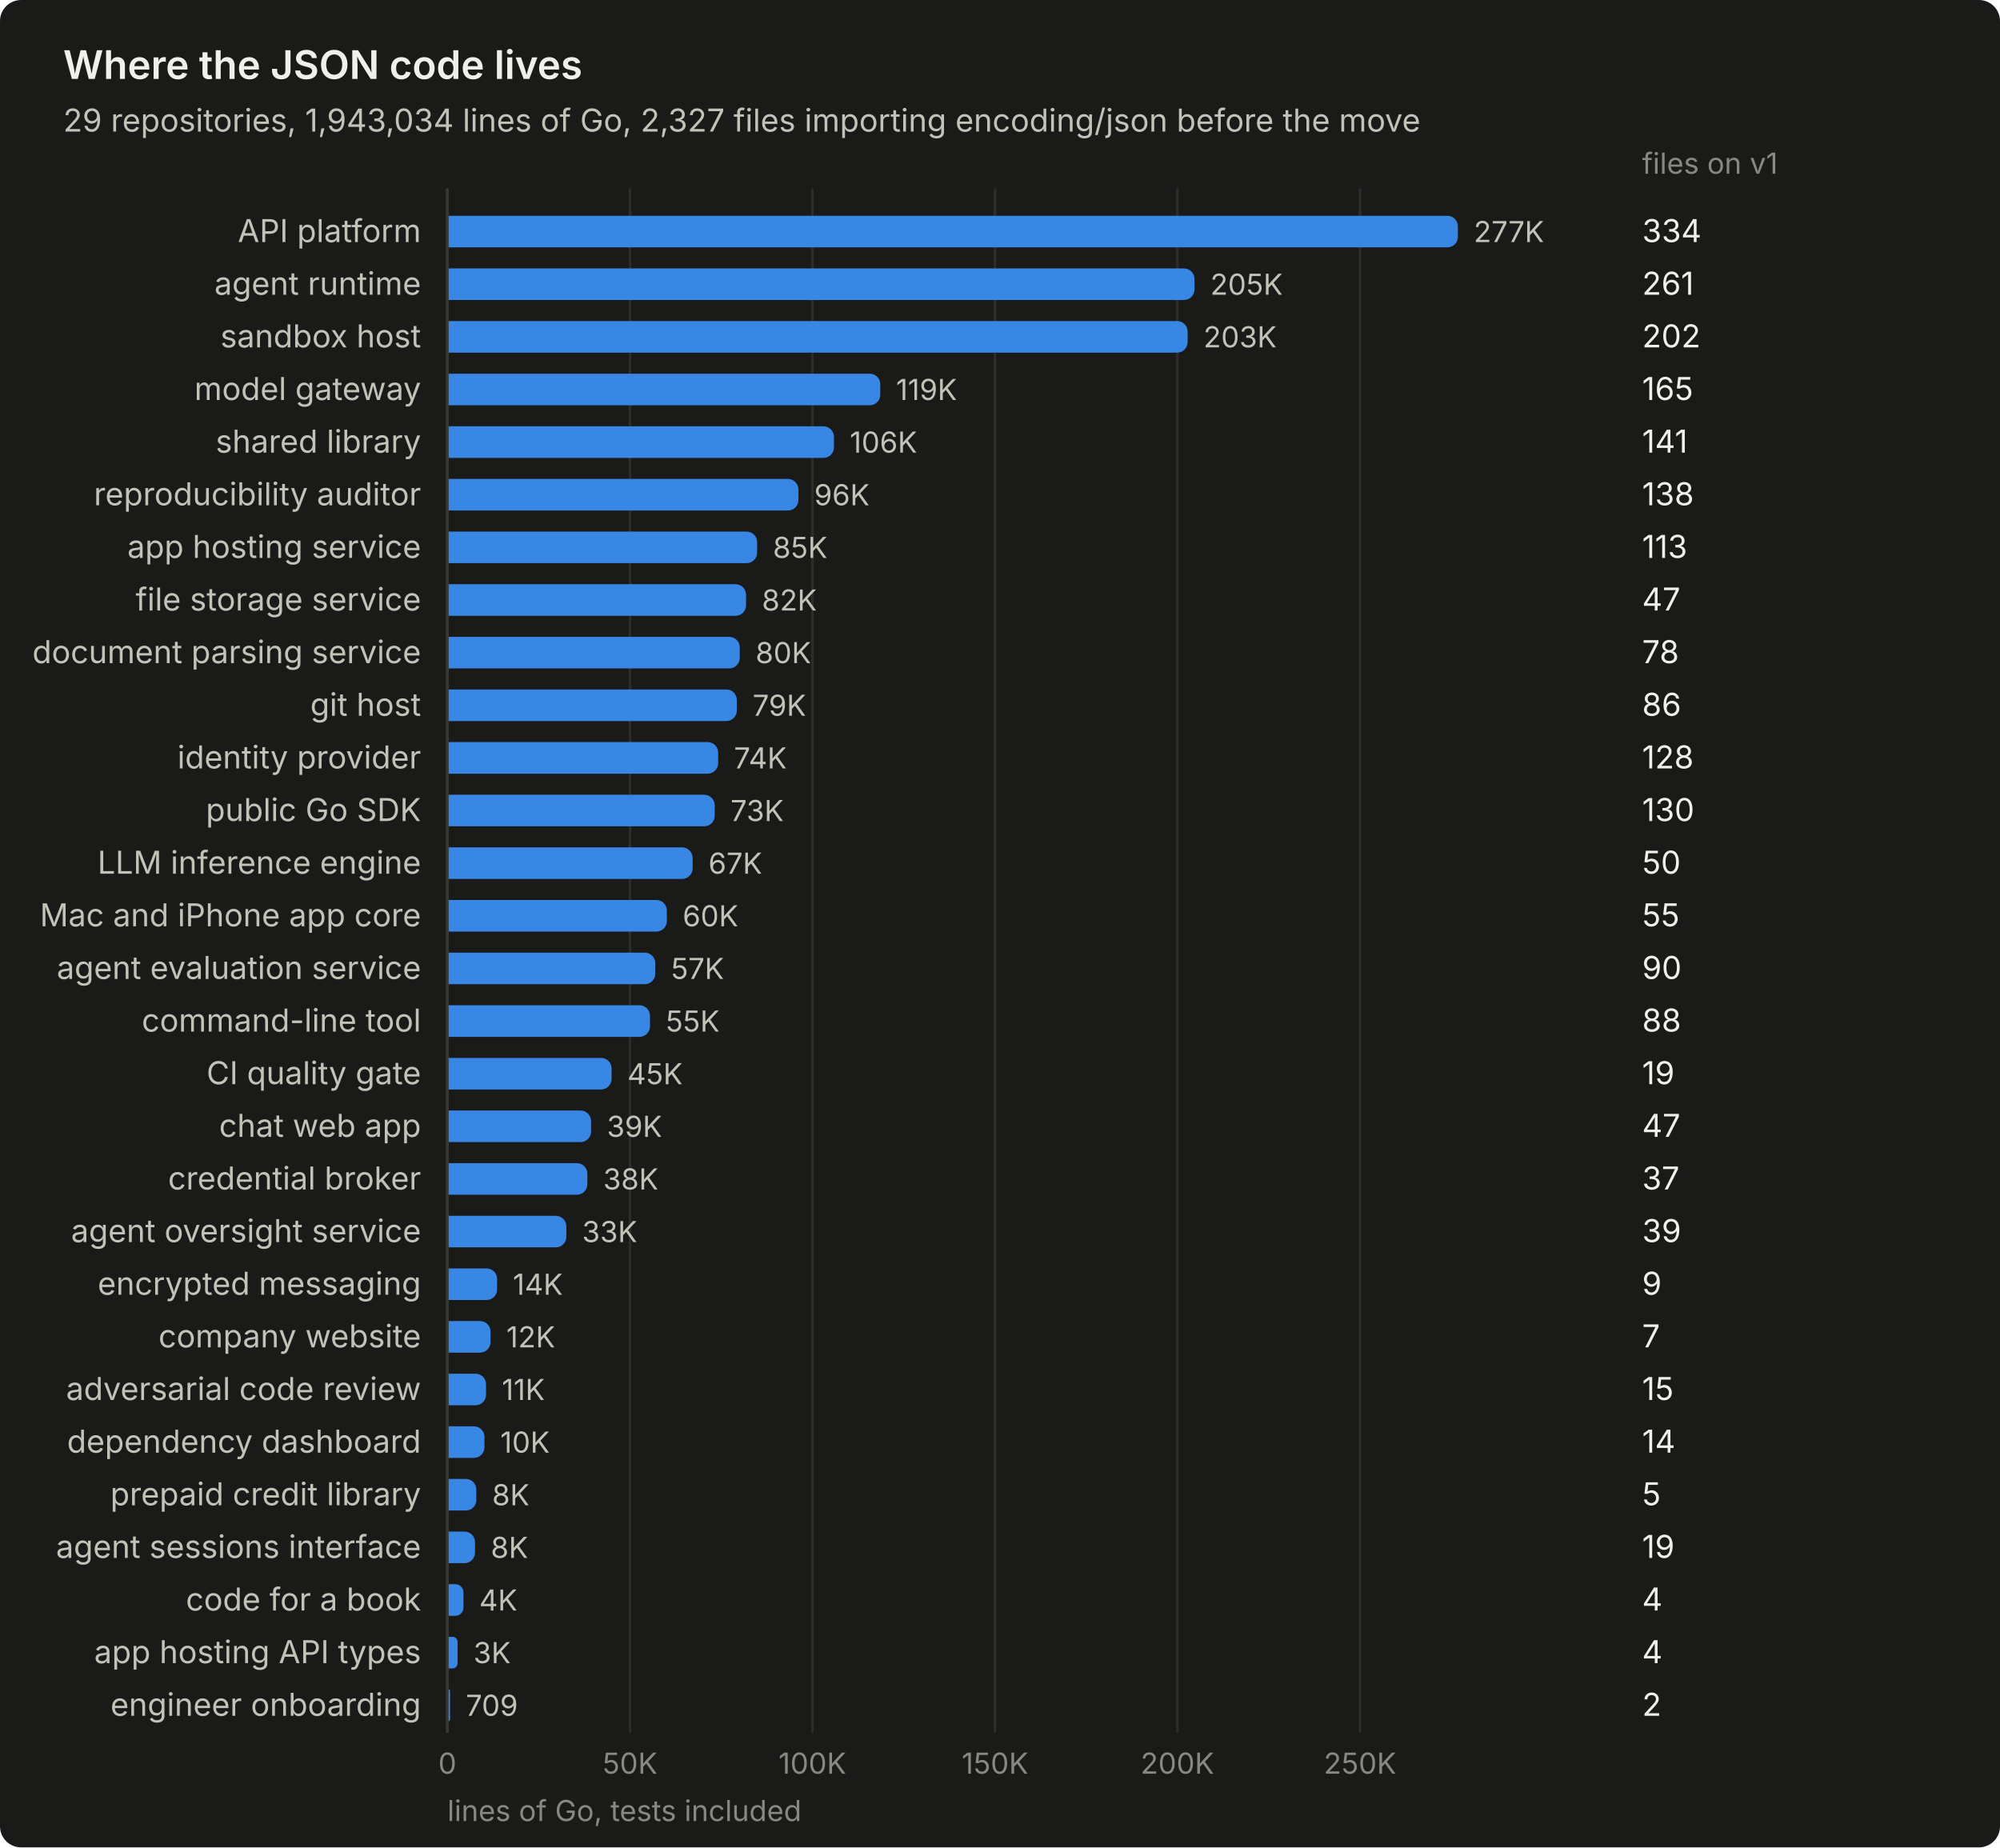
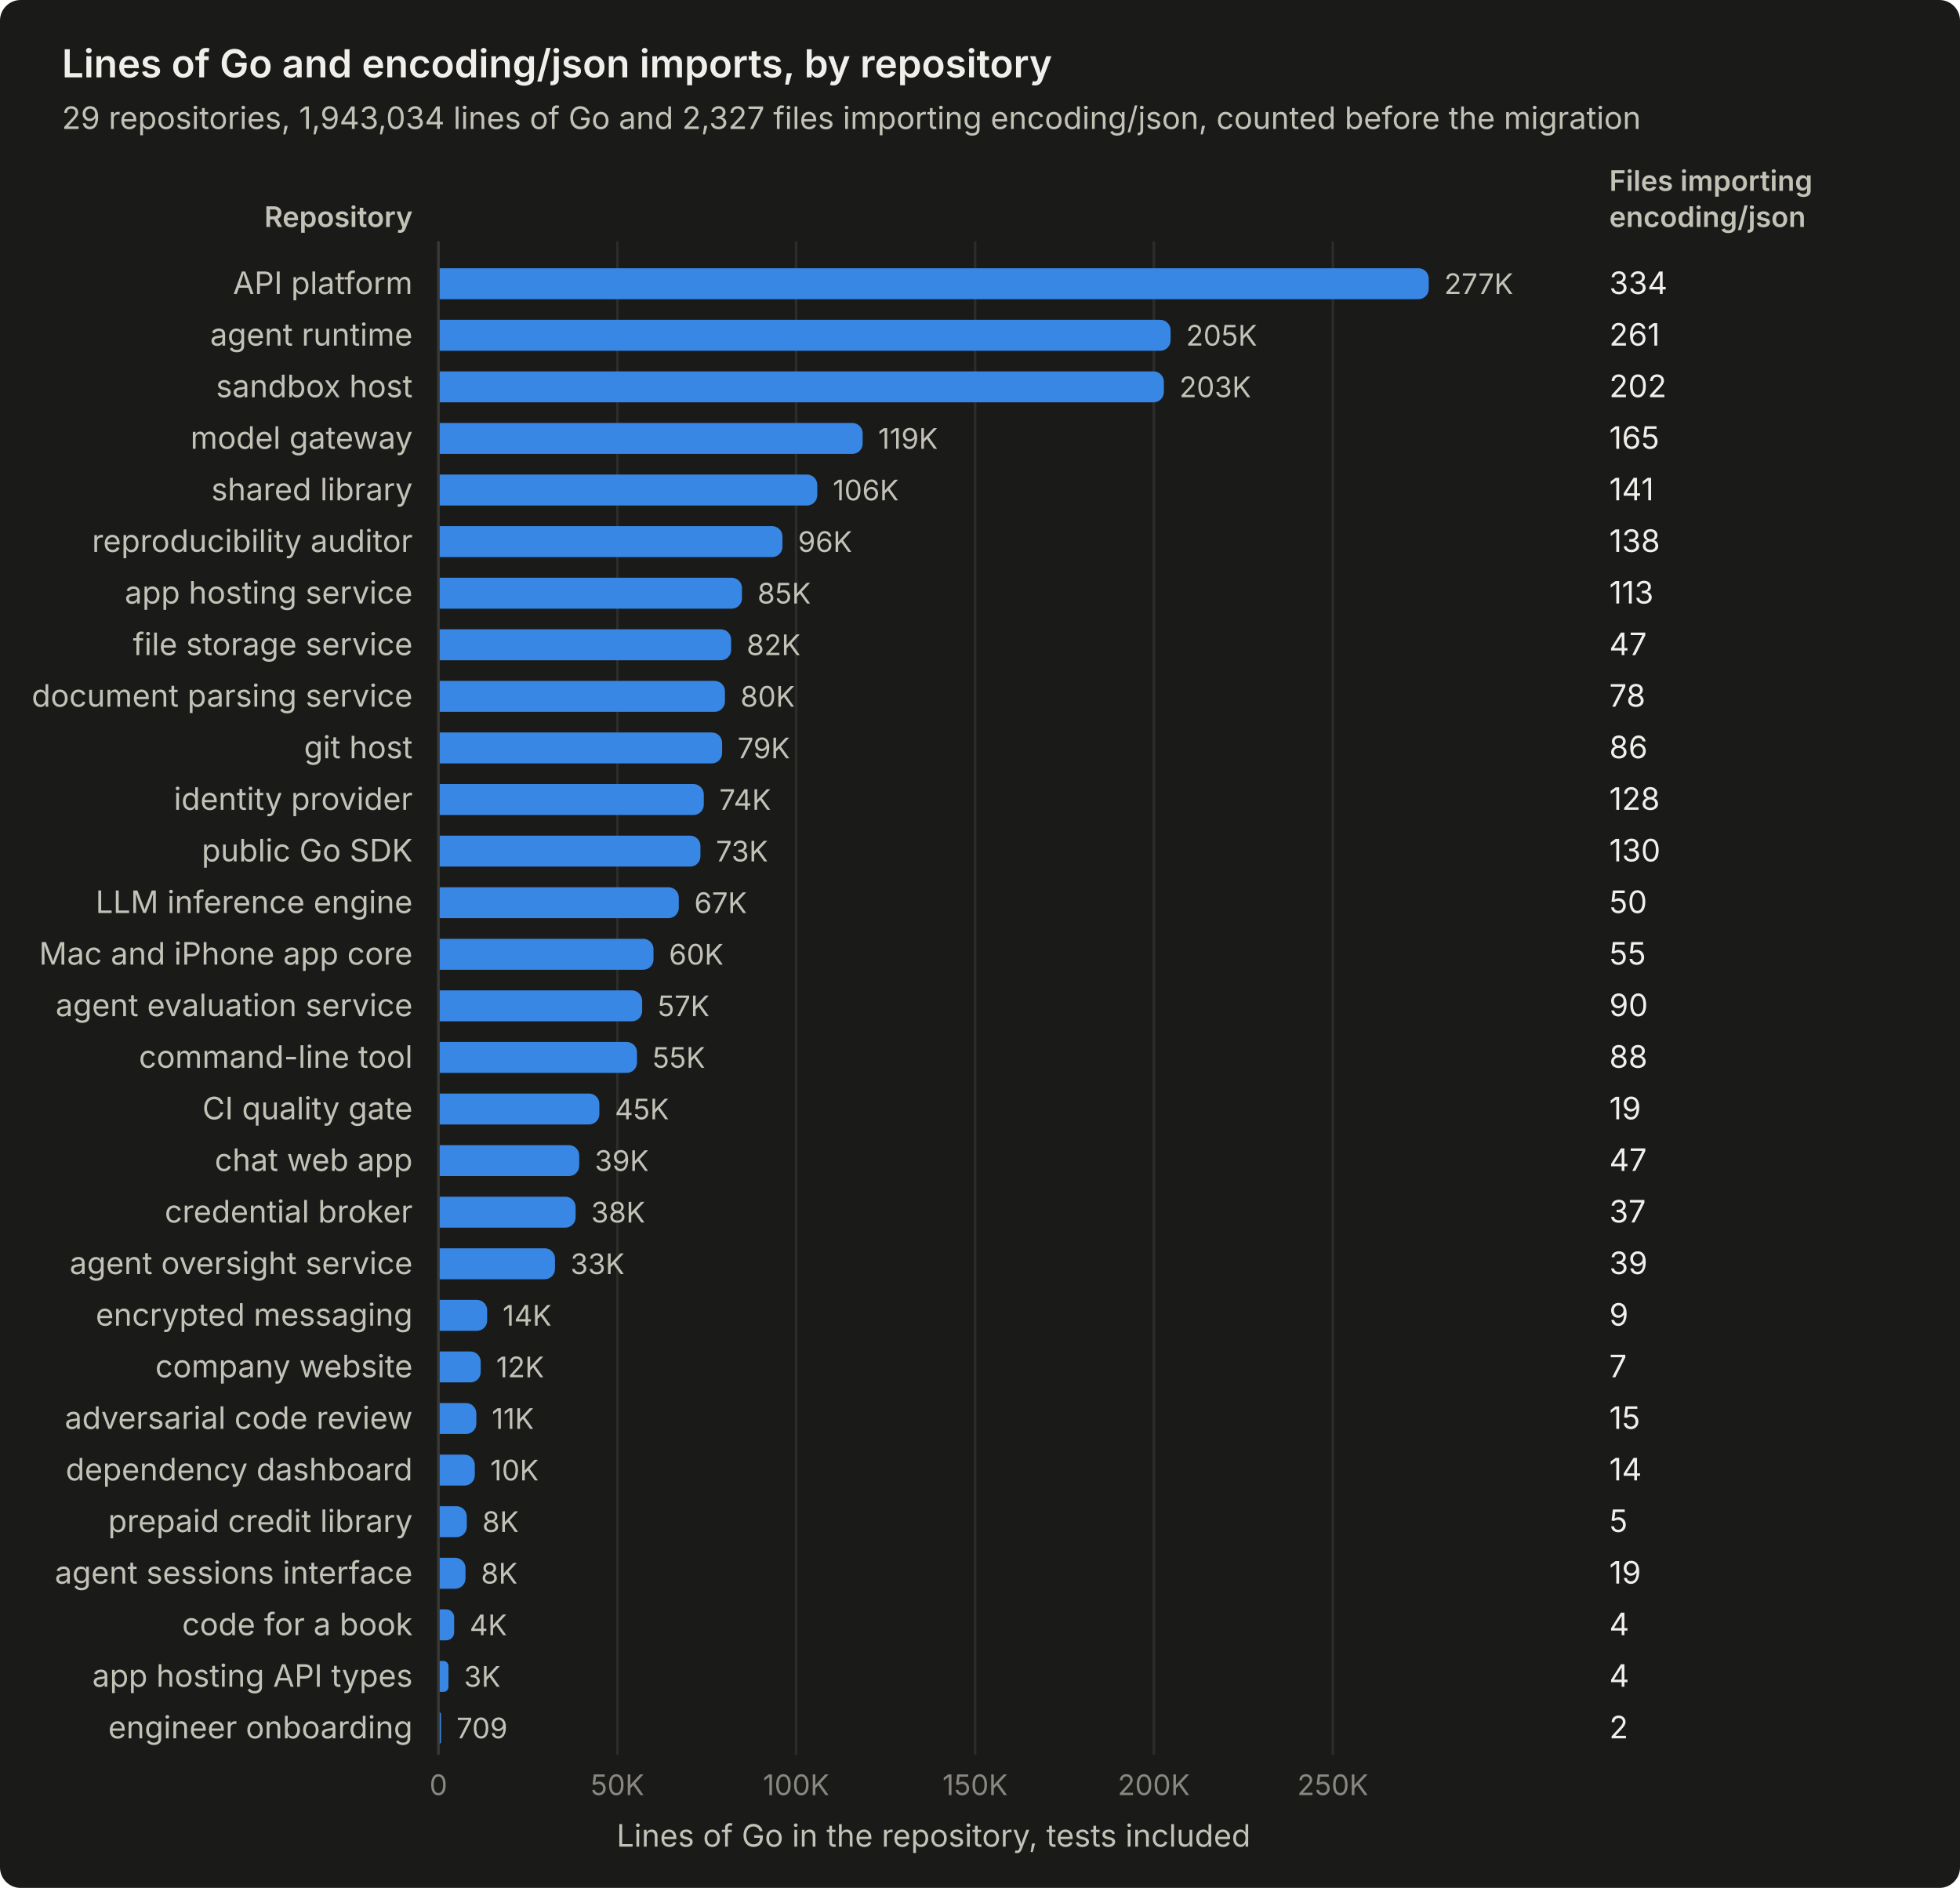
- <svg xmlns="http://www.w3.org/2000/svg" viewBox="0 0 760 702" width="760" height="702" font-family="system-ui, -apple-system, &quot;Segoe UI&quot;, sans-serif" role="img">
-   <rect width="760" height="702" rx="8" fill="#1a1a19" />
-   <text x="24.0" y="30.0" font-size="15" fill="#f0efec" text-anchor="start" font-weight="600">Where the JSON code lives</text>
-   <text x="24.0" y="50.0" font-size="12" fill="#c3c2b7" text-anchor="start" font-weight="400">29 repositories, 1,943,034 lines of Go, 2,327 files importing encoding/json before the move</text>
-   <line x1="170.0" y1="72.0" x2="170.0" y2="658.0" stroke="#2c2c2a" stroke-width="1" stroke-linecap="round" />
-   <text x="170.0" y="674.0" font-size="11" fill="#898781" text-anchor="middle" font-variant-numeric="tabular-nums">0</text>
-   <line x1="239.4" y1="72.0" x2="239.4" y2="658.0" stroke="#2c2c2a" stroke-width="1" stroke-linecap="round" />
-   <text x="239.4" y="674.0" font-size="11" fill="#898781" text-anchor="middle" font-variant-numeric="tabular-nums">50K</text>
-   <line x1="308.7" y1="72.0" x2="308.7" y2="658.0" stroke="#2c2c2a" stroke-width="1" stroke-linecap="round" />
-   <text x="308.7" y="674.0" font-size="11" fill="#898781" text-anchor="middle" font-variant-numeric="tabular-nums">100K</text>
-   <line x1="378.1" y1="72.0" x2="378.1" y2="658.0" stroke="#2c2c2a" stroke-width="1" stroke-linecap="round" />
-   <text x="378.1" y="674.0" font-size="11" fill="#898781" text-anchor="middle" font-variant-numeric="tabular-nums">150K</text>
-   <line x1="447.4" y1="72.0" x2="447.4" y2="658.0" stroke="#2c2c2a" stroke-width="1" stroke-linecap="round" />
-   <text x="447.4" y="674.0" font-size="11" fill="#898781" text-anchor="middle" font-variant-numeric="tabular-nums">200K</text>
-   <line x1="516.8" y1="72.0" x2="516.8" y2="658.0" stroke="#2c2c2a" stroke-width="1" stroke-linecap="round" />
-   <text x="516.8" y="674.0" font-size="11" fill="#898781" text-anchor="middle" font-variant-numeric="tabular-nums">250K</text>
-   <text x="624.0" y="66.0" font-size="11" fill="#898781" text-anchor="start" font-weight="400">files on v1</text>
-   <text x="160.0" y="92.0" font-size="12" fill="#c3c2b7" text-anchor="end" font-weight="400">API platform</text>
-   <path d="M170.0 82.0 H550.0 A4 4 0 0 1 554.0 86.0 V90.0 A4 4 0 0 1 550.0 94.0 H170.0 Z" fill="#3987e5" />
-   <text x="560.0" y="92.0" font-size="11" fill="#c3c2b7" text-anchor="start" font-weight="400">277K</text>
-   <text x="624.0" y="92.0" font-size="12" fill="#f0efec" text-anchor="start" font-weight="400">334</text>
-   <text x="160.0" y="112.0" font-size="12" fill="#c3c2b7" text-anchor="end" font-weight="400">agent runtime</text>
-   <path d="M170.0 102.0 H449.9 A4 4 0 0 1 453.9 106.0 V110.0 A4 4 0 0 1 449.9 114.0 H170.0 Z" fill="#3987e5" />
-   <text x="459.9" y="112.0" font-size="11" fill="#c3c2b7" text-anchor="start" font-weight="400">205K</text>
-   <text x="624.0" y="112.0" font-size="12" fill="#f0efec" text-anchor="start" font-weight="400">261</text>
-   <text x="160.0" y="132.0" font-size="12" fill="#c3c2b7" text-anchor="end" font-weight="400">sandbox host</text>
-   <path d="M170.0 122.0 H447.3 A4 4 0 0 1 451.3 126.0 V130.0 A4 4 0 0 1 447.3 134.0 H170.0 Z" fill="#3987e5" />
-   <text x="457.3" y="132.0" font-size="11" fill="#c3c2b7" text-anchor="start" font-weight="400">203K</text>
-   <text x="624.0" y="132.0" font-size="12" fill="#f0efec" text-anchor="start" font-weight="400">202</text>
-   <text x="160.0" y="152.0" font-size="12" fill="#c3c2b7" text-anchor="end" font-weight="400">model gateway</text>
-   <path d="M170.0 142.0 H330.5 A4 4 0 0 1 334.5 146.0 V150.0 A4 4 0 0 1 330.5 154.0 H170.0 Z" fill="#3987e5" />
-   <text x="340.5" y="152.0" font-size="11" fill="#c3c2b7" text-anchor="start" font-weight="400">119K</text>
-   <text x="624.0" y="152.0" font-size="12" fill="#f0efec" text-anchor="start" font-weight="400">165</text>
-   <text x="160.0" y="172.0" font-size="12" fill="#c3c2b7" text-anchor="end" font-weight="400">shared library</text>
-   <path d="M170.0 162.0 H312.9 A4 4 0 0 1 316.9 166.0 V170.0 A4 4 0 0 1 312.9 174.0 H170.0 Z" fill="#3987e5" />
-   <text x="322.9" y="172.0" font-size="11" fill="#c3c2b7" text-anchor="start" font-weight="400">106K</text>
-   <text x="624.0" y="172.0" font-size="12" fill="#f0efec" text-anchor="start" font-weight="400">141</text>
-   <text x="160.0" y="192.0" font-size="12" fill="#c3c2b7" text-anchor="end" font-weight="400">reproducibility auditor</text>
-   <path d="M170.0 182.0 H299.4 A4 4 0 0 1 303.4 186.0 V190.0 A4 4 0 0 1 299.4 194.0 H170.0 Z" fill="#3987e5" />
-   <text x="309.4" y="192.0" font-size="11" fill="#c3c2b7" text-anchor="start" font-weight="400">96K</text>
-   <text x="624.0" y="192.0" font-size="12" fill="#f0efec" text-anchor="start" font-weight="400">138</text>
-   <text x="160.0" y="212.0" font-size="12" fill="#c3c2b7" text-anchor="end" font-weight="400">app hosting service</text>
-   <path d="M170.0 202.0 H283.7 A4 4 0 0 1 287.7 206.0 V210.0 A4 4 0 0 1 283.7 214.0 H170.0 Z" fill="#3987e5" />
-   <text x="293.7" y="212.0" font-size="11" fill="#c3c2b7" text-anchor="start" font-weight="400">85K</text>
-   <text x="624.0" y="212.0" font-size="12" fill="#f0efec" text-anchor="start" font-weight="400">113</text>
-   <text x="160.0" y="232.0" font-size="12" fill="#c3c2b7" text-anchor="end" font-weight="400">file storage service</text>
-   <path d="M170.0 222.0 H279.5 A4 4 0 0 1 283.5 226.0 V230.0 A4 4 0 0 1 279.5 234.0 H170.0 Z" fill="#3987e5" />
-   <text x="289.5" y="232.0" font-size="11" fill="#c3c2b7" text-anchor="start" font-weight="400">82K</text>
-   <text x="624.0" y="232.0" font-size="12" fill="#f0efec" text-anchor="start" font-weight="400">47</text>
-   <text x="160.0" y="252.0" font-size="12" fill="#c3c2b7" text-anchor="end" font-weight="400">document parsing service</text>
-   <path d="M170.0 242.0 H277.1 A4 4 0 0 1 281.1 246.0 V250.0 A4 4 0 0 1 277.1 254.0 H170.0 Z" fill="#3987e5" />
-   <text x="287.1" y="252.0" font-size="11" fill="#c3c2b7" text-anchor="start" font-weight="400">80K</text>
-   <text x="624.0" y="252.0" font-size="12" fill="#f0efec" text-anchor="start" font-weight="400">78</text>
-   <text x="160.0" y="272.0" font-size="12" fill="#c3c2b7" text-anchor="end" font-weight="400">git host</text>
-   <path d="M170.0 262.0 H276.0 A4 4 0 0 1 280.0 266.0 V270.0 A4 4 0 0 1 276.0 274.0 H170.0 Z" fill="#3987e5" />
-   <text x="286.0" y="272.0" font-size="11" fill="#c3c2b7" text-anchor="start" font-weight="400">79K</text>
-   <text x="624.0" y="272.0" font-size="12" fill="#f0efec" text-anchor="start" font-weight="400">86</text>
-   <text x="160.0" y="292.0" font-size="12" fill="#c3c2b7" text-anchor="end" font-weight="400">identity provider</text>
-   <path d="M170.0 282.0 H268.9 A4 4 0 0 1 272.9 286.0 V290.0 A4 4 0 0 1 268.9 294.0 H170.0 Z" fill="#3987e5" />
-   <text x="278.9" y="292.0" font-size="11" fill="#c3c2b7" text-anchor="start" font-weight="400">74K</text>
-   <text x="624.0" y="292.0" font-size="12" fill="#f0efec" text-anchor="start" font-weight="400">128</text>
-   <text x="160.0" y="312.0" font-size="12" fill="#c3c2b7" text-anchor="end" font-weight="400">public Go SDK</text>
-   <path d="M170.0 302.0 H267.6 A4 4 0 0 1 271.6 306.0 V310.0 A4 4 0 0 1 267.6 314.0 H170.0 Z" fill="#3987e5" />
-   <text x="277.6" y="312.0" font-size="11" fill="#c3c2b7" text-anchor="start" font-weight="400">73K</text>
-   <text x="624.0" y="312.0" font-size="12" fill="#f0efec" text-anchor="start" font-weight="400">130</text>
-   <text x="160.0" y="332.0" font-size="12" fill="#c3c2b7" text-anchor="end" font-weight="400">LLM inference engine</text>
-   <path d="M170.0 322.0 H259.2 A4 4 0 0 1 263.2 326.0 V330.0 A4 4 0 0 1 259.2 334.0 H170.0 Z" fill="#3987e5" />
-   <text x="269.2" y="332.0" font-size="11" fill="#c3c2b7" text-anchor="start" font-weight="400">67K</text>
-   <text x="624.0" y="332.0" font-size="12" fill="#f0efec" text-anchor="start" font-weight="400">50</text>
-   <text x="160.0" y="352.0" font-size="12" fill="#c3c2b7" text-anchor="end" font-weight="400">Mac and iPhone app core</text>
-   <path d="M170.0 342.0 H249.4 A4 4 0 0 1 253.4 346.0 V350.0 A4 4 0 0 1 249.4 354.0 H170.0 Z" fill="#3987e5" />
-   <text x="259.4" y="352.0" font-size="11" fill="#c3c2b7" text-anchor="start" font-weight="400">60K</text>
-   <text x="624.0" y="352.0" font-size="12" fill="#f0efec" text-anchor="start" font-weight="400">55</text>
-   <text x="160.0" y="372.0" font-size="12" fill="#c3c2b7" text-anchor="end" font-weight="400">agent evaluation service</text>
-   <path d="M170.0 362.0 H245.0 A4 4 0 0 1 249.0 366.0 V370.0 A4 4 0 0 1 245.0 374.0 H170.0 Z" fill="#3987e5" />
-   <text x="255.0" y="372.0" font-size="11" fill="#c3c2b7" text-anchor="start" font-weight="400">57K</text>
-   <text x="624.0" y="372.0" font-size="12" fill="#f0efec" text-anchor="start" font-weight="400">90</text>
-   <text x="160.0" y="392.0" font-size="12" fill="#c3c2b7" text-anchor="end" font-weight="400">command-line tool</text>
-   <path d="M170.0 382.0 H243.0 A4 4 0 0 1 247.0 386.0 V390.0 A4 4 0 0 1 243.0 394.0 H170.0 Z" fill="#3987e5" />
-   <text x="253.0" y="392.0" font-size="11" fill="#c3c2b7" text-anchor="start" font-weight="400">55K</text>
-   <text x="624.0" y="392.0" font-size="12" fill="#f0efec" text-anchor="start" font-weight="400">88</text>
-   <text x="160.0" y="412.0" font-size="12" fill="#c3c2b7" text-anchor="end" font-weight="400">CI quality gate</text>
-   <path d="M170.0 402.0 H228.4 A4 4 0 0 1 232.4 406.0 V410.0 A4 4 0 0 1 228.4 414.0 H170.0 Z" fill="#3987e5" />
-   <text x="238.4" y="412.0" font-size="11" fill="#c3c2b7" text-anchor="start" font-weight="400">45K</text>
-   <text x="624.0" y="412.0" font-size="12" fill="#f0efec" text-anchor="start" font-weight="400">19</text>
-   <text x="160.0" y="432.0" font-size="12" fill="#c3c2b7" text-anchor="end" font-weight="400">chat web app</text>
-   <path d="M170.0 422.0 H220.6 A4 4 0 0 1 224.6 426.0 V430.0 A4 4 0 0 1 220.6 434.0 H170.0 Z" fill="#3987e5" />
-   <text x="230.6" y="432.0" font-size="11" fill="#c3c2b7" text-anchor="start" font-weight="400">39K</text>
-   <text x="624.0" y="432.0" font-size="12" fill="#f0efec" text-anchor="start" font-weight="400">47</text>
-   <text x="160.0" y="452.0" font-size="12" fill="#c3c2b7" text-anchor="end" font-weight="400">credential broker</text>
-   <path d="M170.0 442.0 H219.2 A4 4 0 0 1 223.2 446.0 V450.0 A4 4 0 0 1 219.2 454.0 H170.0 Z" fill="#3987e5" />
-   <text x="229.2" y="452.0" font-size="11" fill="#c3c2b7" text-anchor="start" font-weight="400">38K</text>
-   <text x="624.0" y="452.0" font-size="12" fill="#f0efec" text-anchor="start" font-weight="400">37</text>
-   <text x="160.0" y="472.0" font-size="12" fill="#c3c2b7" text-anchor="end" font-weight="400">agent oversight service</text>
-   <path d="M170.0 462.0 H211.2 A4 4 0 0 1 215.2 466.0 V470.0 A4 4 0 0 1 211.2 474.0 H170.0 Z" fill="#3987e5" />
-   <text x="221.2" y="472.0" font-size="11" fill="#c3c2b7" text-anchor="start" font-weight="400">33K</text>
-   <text x="624.0" y="472.0" font-size="12" fill="#f0efec" text-anchor="start" font-weight="400">39</text>
-   <text x="160.0" y="492.0" font-size="12" fill="#c3c2b7" text-anchor="end" font-weight="400">encrypted messaging</text>
-   <path d="M170.0 482.0 H184.9 A4 4 0 0 1 188.9 486.0 V490.0 A4 4 0 0 1 184.9 494.0 H170.0 Z" fill="#3987e5" />
-   <text x="194.9" y="492.0" font-size="11" fill="#c3c2b7" text-anchor="start" font-weight="400">14K</text>
-   <text x="624.0" y="492.0" font-size="12" fill="#f0efec" text-anchor="start" font-weight="400">9</text>
-   <text x="160.0" y="512.0" font-size="12" fill="#c3c2b7" text-anchor="end" font-weight="400">company website</text>
-   <path d="M170.0 502.0 H182.4 A4 4 0 0 1 186.4 506.0 V510.0 A4 4 0 0 1 182.4 514.0 H170.0 Z" fill="#3987e5" />
-   <text x="192.4" y="512.0" font-size="11" fill="#c3c2b7" text-anchor="start" font-weight="400">12K</text>
-   <text x="624.0" y="512.0" font-size="12" fill="#f0efec" text-anchor="start" font-weight="400">7</text>
-   <text x="160.0" y="532.0" font-size="12" fill="#c3c2b7" text-anchor="end" font-weight="400">adversarial code review</text>
-   <path d="M170.0 522.0 H180.7 A4 4 0 0 1 184.7 526.0 V530.0 A4 4 0 0 1 180.7 534.0 H170.0 Z" fill="#3987e5" />
-   <text x="190.7" y="532.0" font-size="11" fill="#c3c2b7" text-anchor="start" font-weight="400">11K</text>
-   <text x="624.0" y="532.0" font-size="12" fill="#f0efec" text-anchor="start" font-weight="400">15</text>
-   <text x="160.0" y="552.0" font-size="12" fill="#c3c2b7" text-anchor="end" font-weight="400">dependency dashboard</text>
-   <path d="M170.0 542.0 H180.1 A4 4 0 0 1 184.1 546.0 V550.0 A4 4 0 0 1 180.1 554.0 H170.0 Z" fill="#3987e5" />
-   <text x="190.1" y="552.0" font-size="11" fill="#c3c2b7" text-anchor="start" font-weight="400">10K</text>
-   <text x="624.0" y="552.0" font-size="12" fill="#f0efec" text-anchor="start" font-weight="400">14</text>
-   <text x="160.0" y="572.0" font-size="12" fill="#c3c2b7" text-anchor="end" font-weight="400">prepaid credit library</text>
-   <path d="M170.0 562.0 H177.0 A4 4 0 0 1 181.0 566.0 V570.0 A4 4 0 0 1 177.0 574.0 H170.0 Z" fill="#3987e5" />
-   <text x="187.0" y="572.0" font-size="11" fill="#c3c2b7" text-anchor="start" font-weight="400">8K</text>
-   <text x="624.0" y="572.0" font-size="12" fill="#f0efec" text-anchor="start" font-weight="400">5</text>
-   <text x="160.0" y="592.0" font-size="12" fill="#c3c2b7" text-anchor="end" font-weight="400">agent sessions interface</text>
-   <path d="M170.0 582.0 H176.5 A4 4 0 0 1 180.5 586.0 V590.0 A4 4 0 0 1 176.5 594.0 H170.0 Z" fill="#3987e5" />
-   <text x="186.5" y="592.0" font-size="11" fill="#c3c2b7" text-anchor="start" font-weight="400">8K</text>
-   <text x="624.0" y="592.0" font-size="12" fill="#f0efec" text-anchor="start" font-weight="400">19</text>
-   <text x="160.0" y="612.0" font-size="12" fill="#c3c2b7" text-anchor="end" font-weight="400">code for a book</text>
-   <path d="M170.0 602.0 H173.0 A3.05 3.05 0 0 1 176.1 605.0 V611.0 A3.05 3.05 0 0 1 173.0 614.0 H170.0 Z" fill="#3987e5" />
-   <text x="182.1" y="612.0" font-size="11" fill="#c3c2b7" text-anchor="start" font-weight="400">4K</text>
-   <text x="624.0" y="612.0" font-size="12" fill="#f0efec" text-anchor="start" font-weight="400">4</text>
-   <text x="160.0" y="632.0" font-size="12" fill="#c3c2b7" text-anchor="end" font-weight="400">app hosting API types</text>
-   <path d="M170.0 622.0 H172.0 A1.968 1.968 0 0 1 173.9 624.0 V632.0 A1.968 1.968 0 0 1 172.0 634.0 H170.0 Z" fill="#3987e5" />
-   <text x="179.9" y="632.0" font-size="11" fill="#c3c2b7" text-anchor="start" font-weight="400">3K</text>
-   <text x="624.0" y="632.0" font-size="12" fill="#f0efec" text-anchor="start" font-weight="400">4</text>
-   <text x="160.0" y="652.0" font-size="12" fill="#c3c2b7" text-anchor="end" font-weight="400">engineer onboarding</text>
-   <path d="M170.0 642.0 H170.5 A0.492 0.492 0 0 1 171.0 642.5 V653.5 A0.492 0.492 0 0 1 170.5 654.0 H170.0 Z" fill="#3987e5" />
-   <text x="177.0" y="652.0" font-size="11" fill="#c3c2b7" text-anchor="start" font-weight="400">709</text>
-   <text x="624.0" y="652.0" font-size="12" fill="#f0efec" text-anchor="start" font-weight="400">2</text>
-   <line x1="170.0" y1="72.0" x2="170.0" y2="658.0" stroke="#383835" stroke-width="1" stroke-linecap="round" />
-   <text x="170.0" y="692.0" font-size="11" fill="#898781" text-anchor="start" font-weight="400">lines of Go, tests included</text>
+ <svg xmlns="http://www.w3.org/2000/svg" viewBox="0 0 760 732" width="760" height="732" font-family="system-ui, -apple-system, &quot;Segoe UI&quot;, sans-serif" role="img">
+   <rect width="760" height="732" rx="8" fill="#1a1a19" />
+   <text x="24.0" y="30.0" font-size="15" fill="#f0efec" text-anchor="start" font-weight="600">Lines of Go and encoding/json imports, by repository</text>
+   <text x="24.0" y="50.0" font-size="12" fill="#c3c2b7" text-anchor="start" font-weight="400">29 repositories, 1,943,034 lines of Go and 2,327 files importing encoding/json, counted before the migration</text>
+   <line x1="170.0" y1="94.0" x2="170.0" y2="680.0" stroke="#2c2c2a" stroke-width="1" stroke-linecap="round" />
+   <text x="170.0" y="696.0" font-size="11" fill="#898781" text-anchor="middle" font-variant-numeric="tabular-nums">0</text>
+   <line x1="239.4" y1="94.0" x2="239.4" y2="680.0" stroke="#2c2c2a" stroke-width="1" stroke-linecap="round" />
+   <text x="239.4" y="696.0" font-size="11" fill="#898781" text-anchor="middle" font-variant-numeric="tabular-nums">50K</text>
+   <line x1="308.7" y1="94.0" x2="308.7" y2="680.0" stroke="#2c2c2a" stroke-width="1" stroke-linecap="round" />
+   <text x="308.7" y="696.0" font-size="11" fill="#898781" text-anchor="middle" font-variant-numeric="tabular-nums">100K</text>
+   <line x1="378.1" y1="94.0" x2="378.1" y2="680.0" stroke="#2c2c2a" stroke-width="1" stroke-linecap="round" />
+   <text x="378.1" y="696.0" font-size="11" fill="#898781" text-anchor="middle" font-variant-numeric="tabular-nums">150K</text>
+   <line x1="447.4" y1="94.0" x2="447.4" y2="680.0" stroke="#2c2c2a" stroke-width="1" stroke-linecap="round" />
+   <text x="447.4" y="696.0" font-size="11" fill="#898781" text-anchor="middle" font-variant-numeric="tabular-nums">200K</text>
+   <line x1="516.8" y1="94.0" x2="516.8" y2="680.0" stroke="#2c2c2a" stroke-width="1" stroke-linecap="round" />
+   <text x="516.8" y="696.0" font-size="11" fill="#898781" text-anchor="middle" font-variant-numeric="tabular-nums">250K</text>
+   <text x="160.0" y="88.0" font-size="11" fill="#c3c2b7" text-anchor="end" font-weight="600">Repository</text>
+   <text x="624.0" y="74.0" font-size="11" fill="#c3c2b7" text-anchor="start" font-weight="600">Files importing</text>
+   <text x="624.0" y="88.0" font-size="11" fill="#c3c2b7" text-anchor="start" font-weight="600">encoding/json</text>
+   <text x="160.0" y="114.0" font-size="12" fill="#c3c2b7" text-anchor="end" font-weight="400">API platform</text>
+   <path d="M170.0 104.0 H550.0 A4 4 0 0 1 554.0 108.0 V112.0 A4 4 0 0 1 550.0 116.0 H170.0 Z" fill="#3987e5" />
+   <text x="560.0" y="114.0" font-size="11" fill="#c3c2b7" text-anchor="start" font-weight="400">277K</text>
+   <text x="624.0" y="114.0" font-size="12" fill="#f0efec" text-anchor="start" font-weight="400">334</text>
+   <text x="160.0" y="134.0" font-size="12" fill="#c3c2b7" text-anchor="end" font-weight="400">agent runtime</text>
+   <path d="M170.0 124.0 H449.9 A4 4 0 0 1 453.9 128.0 V132.0 A4 4 0 0 1 449.9 136.0 H170.0 Z" fill="#3987e5" />
+   <text x="459.9" y="134.0" font-size="11" fill="#c3c2b7" text-anchor="start" font-weight="400">205K</text>
+   <text x="624.0" y="134.0" font-size="12" fill="#f0efec" text-anchor="start" font-weight="400">261</text>
+   <text x="160.0" y="154.0" font-size="12" fill="#c3c2b7" text-anchor="end" font-weight="400">sandbox host</text>
+   <path d="M170.0 144.0 H447.3 A4 4 0 0 1 451.3 148.0 V152.0 A4 4 0 0 1 447.3 156.0 H170.0 Z" fill="#3987e5" />
+   <text x="457.3" y="154.0" font-size="11" fill="#c3c2b7" text-anchor="start" font-weight="400">203K</text>
+   <text x="624.0" y="154.0" font-size="12" fill="#f0efec" text-anchor="start" font-weight="400">202</text>
+   <text x="160.0" y="174.0" font-size="12" fill="#c3c2b7" text-anchor="end" font-weight="400">model gateway</text>
+   <path d="M170.0 164.0 H330.5 A4 4 0 0 1 334.5 168.0 V172.0 A4 4 0 0 1 330.5 176.0 H170.0 Z" fill="#3987e5" />
+   <text x="340.5" y="174.0" font-size="11" fill="#c3c2b7" text-anchor="start" font-weight="400">119K</text>
+   <text x="624.0" y="174.0" font-size="12" fill="#f0efec" text-anchor="start" font-weight="400">165</text>
+   <text x="160.0" y="194.0" font-size="12" fill="#c3c2b7" text-anchor="end" font-weight="400">shared library</text>
+   <path d="M170.0 184.0 H312.9 A4 4 0 0 1 316.9 188.0 V192.0 A4 4 0 0 1 312.9 196.0 H170.0 Z" fill="#3987e5" />
+   <text x="322.9" y="194.0" font-size="11" fill="#c3c2b7" text-anchor="start" font-weight="400">106K</text>
+   <text x="624.0" y="194.0" font-size="12" fill="#f0efec" text-anchor="start" font-weight="400">141</text>
+   <text x="160.0" y="214.0" font-size="12" fill="#c3c2b7" text-anchor="end" font-weight="400">reproducibility auditor</text>
+   <path d="M170.0 204.0 H299.4 A4 4 0 0 1 303.4 208.0 V212.0 A4 4 0 0 1 299.4 216.0 H170.0 Z" fill="#3987e5" />
+   <text x="309.4" y="214.0" font-size="11" fill="#c3c2b7" text-anchor="start" font-weight="400">96K</text>
+   <text x="624.0" y="214.0" font-size="12" fill="#f0efec" text-anchor="start" font-weight="400">138</text>
+   <text x="160.0" y="234.0" font-size="12" fill="#c3c2b7" text-anchor="end" font-weight="400">app hosting service</text>
+   <path d="M170.0 224.0 H283.7 A4 4 0 0 1 287.7 228.0 V232.0 A4 4 0 0 1 283.7 236.0 H170.0 Z" fill="#3987e5" />
+   <text x="293.7" y="234.0" font-size="11" fill="#c3c2b7" text-anchor="start" font-weight="400">85K</text>
+   <text x="624.0" y="234.0" font-size="12" fill="#f0efec" text-anchor="start" font-weight="400">113</text>
+   <text x="160.0" y="254.0" font-size="12" fill="#c3c2b7" text-anchor="end" font-weight="400">file storage service</text>
+   <path d="M170.0 244.0 H279.5 A4 4 0 0 1 283.5 248.0 V252.0 A4 4 0 0 1 279.5 256.0 H170.0 Z" fill="#3987e5" />
+   <text x="289.5" y="254.0" font-size="11" fill="#c3c2b7" text-anchor="start" font-weight="400">82K</text>
+   <text x="624.0" y="254.0" font-size="12" fill="#f0efec" text-anchor="start" font-weight="400">47</text>
+   <text x="160.0" y="274.0" font-size="12" fill="#c3c2b7" text-anchor="end" font-weight="400">document parsing service</text>
+   <path d="M170.0 264.0 H277.1 A4 4 0 0 1 281.1 268.0 V272.0 A4 4 0 0 1 277.1 276.0 H170.0 Z" fill="#3987e5" />
+   <text x="287.1" y="274.0" font-size="11" fill="#c3c2b7" text-anchor="start" font-weight="400">80K</text>
+   <text x="624.0" y="274.0" font-size="12" fill="#f0efec" text-anchor="start" font-weight="400">78</text>
+   <text x="160.0" y="294.0" font-size="12" fill="#c3c2b7" text-anchor="end" font-weight="400">git host</text>
+   <path d="M170.0 284.0 H276.0 A4 4 0 0 1 280.0 288.0 V292.0 A4 4 0 0 1 276.0 296.0 H170.0 Z" fill="#3987e5" />
+   <text x="286.0" y="294.0" font-size="11" fill="#c3c2b7" text-anchor="start" font-weight="400">79K</text>
+   <text x="624.0" y="294.0" font-size="12" fill="#f0efec" text-anchor="start" font-weight="400">86</text>
+   <text x="160.0" y="314.0" font-size="12" fill="#c3c2b7" text-anchor="end" font-weight="400">identity provider</text>
+   <path d="M170.0 304.0 H268.9 A4 4 0 0 1 272.9 308.0 V312.0 A4 4 0 0 1 268.9 316.0 H170.0 Z" fill="#3987e5" />
+   <text x="278.9" y="314.0" font-size="11" fill="#c3c2b7" text-anchor="start" font-weight="400">74K</text>
+   <text x="624.0" y="314.0" font-size="12" fill="#f0efec" text-anchor="start" font-weight="400">128</text>
+   <text x="160.0" y="334.0" font-size="12" fill="#c3c2b7" text-anchor="end" font-weight="400">public Go SDK</text>
+   <path d="M170.0 324.0 H267.6 A4 4 0 0 1 271.6 328.0 V332.0 A4 4 0 0 1 267.6 336.0 H170.0 Z" fill="#3987e5" />
+   <text x="277.6" y="334.0" font-size="11" fill="#c3c2b7" text-anchor="start" font-weight="400">73K</text>
+   <text x="624.0" y="334.0" font-size="12" fill="#f0efec" text-anchor="start" font-weight="400">130</text>
+   <text x="160.0" y="354.0" font-size="12" fill="#c3c2b7" text-anchor="end" font-weight="400">LLM inference engine</text>
+   <path d="M170.0 344.0 H259.2 A4 4 0 0 1 263.2 348.0 V352.0 A4 4 0 0 1 259.2 356.0 H170.0 Z" fill="#3987e5" />
+   <text x="269.2" y="354.0" font-size="11" fill="#c3c2b7" text-anchor="start" font-weight="400">67K</text>
+   <text x="624.0" y="354.0" font-size="12" fill="#f0efec" text-anchor="start" font-weight="400">50</text>
+   <text x="160.0" y="374.0" font-size="12" fill="#c3c2b7" text-anchor="end" font-weight="400">Mac and iPhone app core</text>
+   <path d="M170.0 364.0 H249.4 A4 4 0 0 1 253.4 368.0 V372.0 A4 4 0 0 1 249.4 376.0 H170.0 Z" fill="#3987e5" />
+   <text x="259.4" y="374.0" font-size="11" fill="#c3c2b7" text-anchor="start" font-weight="400">60K</text>
+   <text x="624.0" y="374.0" font-size="12" fill="#f0efec" text-anchor="start" font-weight="400">55</text>
+   <text x="160.0" y="394.0" font-size="12" fill="#c3c2b7" text-anchor="end" font-weight="400">agent evaluation service</text>
+   <path d="M170.0 384.0 H245.0 A4 4 0 0 1 249.0 388.0 V392.0 A4 4 0 0 1 245.0 396.0 H170.0 Z" fill="#3987e5" />
+   <text x="255.0" y="394.0" font-size="11" fill="#c3c2b7" text-anchor="start" font-weight="400">57K</text>
+   <text x="624.0" y="394.0" font-size="12" fill="#f0efec" text-anchor="start" font-weight="400">90</text>
+   <text x="160.0" y="414.0" font-size="12" fill="#c3c2b7" text-anchor="end" font-weight="400">command-line tool</text>
+   <path d="M170.0 404.0 H243.0 A4 4 0 0 1 247.0 408.0 V412.0 A4 4 0 0 1 243.0 416.0 H170.0 Z" fill="#3987e5" />
+   <text x="253.0" y="414.0" font-size="11" fill="#c3c2b7" text-anchor="start" font-weight="400">55K</text>
+   <text x="624.0" y="414.0" font-size="12" fill="#f0efec" text-anchor="start" font-weight="400">88</text>
+   <text x="160.0" y="434.0" font-size="12" fill="#c3c2b7" text-anchor="end" font-weight="400">CI quality gate</text>
+   <path d="M170.0 424.0 H228.4 A4 4 0 0 1 232.4 428.0 V432.0 A4 4 0 0 1 228.4 436.0 H170.0 Z" fill="#3987e5" />
+   <text x="238.4" y="434.0" font-size="11" fill="#c3c2b7" text-anchor="start" font-weight="400">45K</text>
+   <text x="624.0" y="434.0" font-size="12" fill="#f0efec" text-anchor="start" font-weight="400">19</text>
+   <text x="160.0" y="454.0" font-size="12" fill="#c3c2b7" text-anchor="end" font-weight="400">chat web app</text>
+   <path d="M170.0 444.0 H220.6 A4 4 0 0 1 224.6 448.0 V452.0 A4 4 0 0 1 220.6 456.0 H170.0 Z" fill="#3987e5" />
+   <text x="230.6" y="454.0" font-size="11" fill="#c3c2b7" text-anchor="start" font-weight="400">39K</text>
+   <text x="624.0" y="454.0" font-size="12" fill="#f0efec" text-anchor="start" font-weight="400">47</text>
+   <text x="160.0" y="474.0" font-size="12" fill="#c3c2b7" text-anchor="end" font-weight="400">credential broker</text>
+   <path d="M170.0 464.0 H219.2 A4 4 0 0 1 223.2 468.0 V472.0 A4 4 0 0 1 219.2 476.0 H170.0 Z" fill="#3987e5" />
+   <text x="229.2" y="474.0" font-size="11" fill="#c3c2b7" text-anchor="start" font-weight="400">38K</text>
+   <text x="624.0" y="474.0" font-size="12" fill="#f0efec" text-anchor="start" font-weight="400">37</text>
+   <text x="160.0" y="494.0" font-size="12" fill="#c3c2b7" text-anchor="end" font-weight="400">agent oversight service</text>
+   <path d="M170.0 484.0 H211.2 A4 4 0 0 1 215.2 488.0 V492.0 A4 4 0 0 1 211.2 496.0 H170.0 Z" fill="#3987e5" />
+   <text x="221.2" y="494.0" font-size="11" fill="#c3c2b7" text-anchor="start" font-weight="400">33K</text>
+   <text x="624.0" y="494.0" font-size="12" fill="#f0efec" text-anchor="start" font-weight="400">39</text>
+   <text x="160.0" y="514.0" font-size="12" fill="#c3c2b7" text-anchor="end" font-weight="400">encrypted messaging</text>
+   <path d="M170.0 504.0 H184.9 A4 4 0 0 1 188.9 508.0 V512.0 A4 4 0 0 1 184.9 516.0 H170.0 Z" fill="#3987e5" />
+   <text x="194.9" y="514.0" font-size="11" fill="#c3c2b7" text-anchor="start" font-weight="400">14K</text>
+   <text x="624.0" y="514.0" font-size="12" fill="#f0efec" text-anchor="start" font-weight="400">9</text>
+   <text x="160.0" y="534.0" font-size="12" fill="#c3c2b7" text-anchor="end" font-weight="400">company website</text>
+   <path d="M170.0 524.0 H182.4 A4 4 0 0 1 186.4 528.0 V532.0 A4 4 0 0 1 182.4 536.0 H170.0 Z" fill="#3987e5" />
+   <text x="192.4" y="534.0" font-size="11" fill="#c3c2b7" text-anchor="start" font-weight="400">12K</text>
+   <text x="624.0" y="534.0" font-size="12" fill="#f0efec" text-anchor="start" font-weight="400">7</text>
+   <text x="160.0" y="554.0" font-size="12" fill="#c3c2b7" text-anchor="end" font-weight="400">adversarial code review</text>
+   <path d="M170.0 544.0 H180.7 A4 4 0 0 1 184.7 548.0 V552.0 A4 4 0 0 1 180.7 556.0 H170.0 Z" fill="#3987e5" />
+   <text x="190.7" y="554.0" font-size="11" fill="#c3c2b7" text-anchor="start" font-weight="400">11K</text>
+   <text x="624.0" y="554.0" font-size="12" fill="#f0efec" text-anchor="start" font-weight="400">15</text>
+   <text x="160.0" y="574.0" font-size="12" fill="#c3c2b7" text-anchor="end" font-weight="400">dependency dashboard</text>
+   <path d="M170.0 564.0 H180.1 A4 4 0 0 1 184.1 568.0 V572.0 A4 4 0 0 1 180.1 576.0 H170.0 Z" fill="#3987e5" />
+   <text x="190.1" y="574.0" font-size="11" fill="#c3c2b7" text-anchor="start" font-weight="400">10K</text>
+   <text x="624.0" y="574.0" font-size="12" fill="#f0efec" text-anchor="start" font-weight="400">14</text>
+   <text x="160.0" y="594.0" font-size="12" fill="#c3c2b7" text-anchor="end" font-weight="400">prepaid credit library</text>
+   <path d="M170.0 584.0 H177.0 A4 4 0 0 1 181.0 588.0 V592.0 A4 4 0 0 1 177.0 596.0 H170.0 Z" fill="#3987e5" />
+   <text x="187.0" y="594.0" font-size="11" fill="#c3c2b7" text-anchor="start" font-weight="400">8K</text>
+   <text x="624.0" y="594.0" font-size="12" fill="#f0efec" text-anchor="start" font-weight="400">5</text>
+   <text x="160.0" y="614.0" font-size="12" fill="#c3c2b7" text-anchor="end" font-weight="400">agent sessions interface</text>
+   <path d="M170.0 604.0 H176.5 A4 4 0 0 1 180.5 608.0 V612.0 A4 4 0 0 1 176.5 616.0 H170.0 Z" fill="#3987e5" />
+   <text x="186.5" y="614.0" font-size="11" fill="#c3c2b7" text-anchor="start" font-weight="400">8K</text>
+   <text x="624.0" y="614.0" font-size="12" fill="#f0efec" text-anchor="start" font-weight="400">19</text>
+   <text x="160.0" y="634.0" font-size="12" fill="#c3c2b7" text-anchor="end" font-weight="400">code for a book</text>
+   <path d="M170.0 624.0 H173.0 A3.05 3.05 0 0 1 176.1 627.0 V633.0 A3.05 3.05 0 0 1 173.0 636.0 H170.0 Z" fill="#3987e5" />
+   <text x="182.1" y="634.0" font-size="11" fill="#c3c2b7" text-anchor="start" font-weight="400">4K</text>
+   <text x="624.0" y="634.0" font-size="12" fill="#f0efec" text-anchor="start" font-weight="400">4</text>
+   <text x="160.0" y="654.0" font-size="12" fill="#c3c2b7" text-anchor="end" font-weight="400">app hosting API types</text>
+   <path d="M170.0 644.0 H172.0 A1.968 1.968 0 0 1 173.9 646.0 V654.0 A1.968 1.968 0 0 1 172.0 656.0 H170.0 Z" fill="#3987e5" />
+   <text x="179.9" y="654.0" font-size="11" fill="#c3c2b7" text-anchor="start" font-weight="400">3K</text>
+   <text x="624.0" y="654.0" font-size="12" fill="#f0efec" text-anchor="start" font-weight="400">4</text>
+   <text x="160.0" y="674.0" font-size="12" fill="#c3c2b7" text-anchor="end" font-weight="400">engineer onboarding</text>
+   <path d="M170.0 664.0 H170.5 A0.492 0.492 0 0 1 171.0 664.5 V675.5 A0.492 0.492 0 0 1 170.5 676.0 H170.0 Z" fill="#3987e5" />
+   <text x="177.0" y="674.0" font-size="11" fill="#c3c2b7" text-anchor="start" font-weight="400">709</text>
+   <text x="624.0" y="674.0" font-size="12" fill="#f0efec" text-anchor="start" font-weight="400">2</text>
+   <line x1="170.0" y1="94.0" x2="170.0" y2="680.0" stroke="#383835" stroke-width="1" stroke-linecap="round" />
+   <text x="362.0" y="716.0" font-size="12" fill="#c3c2b7" text-anchor="middle" font-weight="400">Lines of Go in the repository, tests included</text>
</svg>
